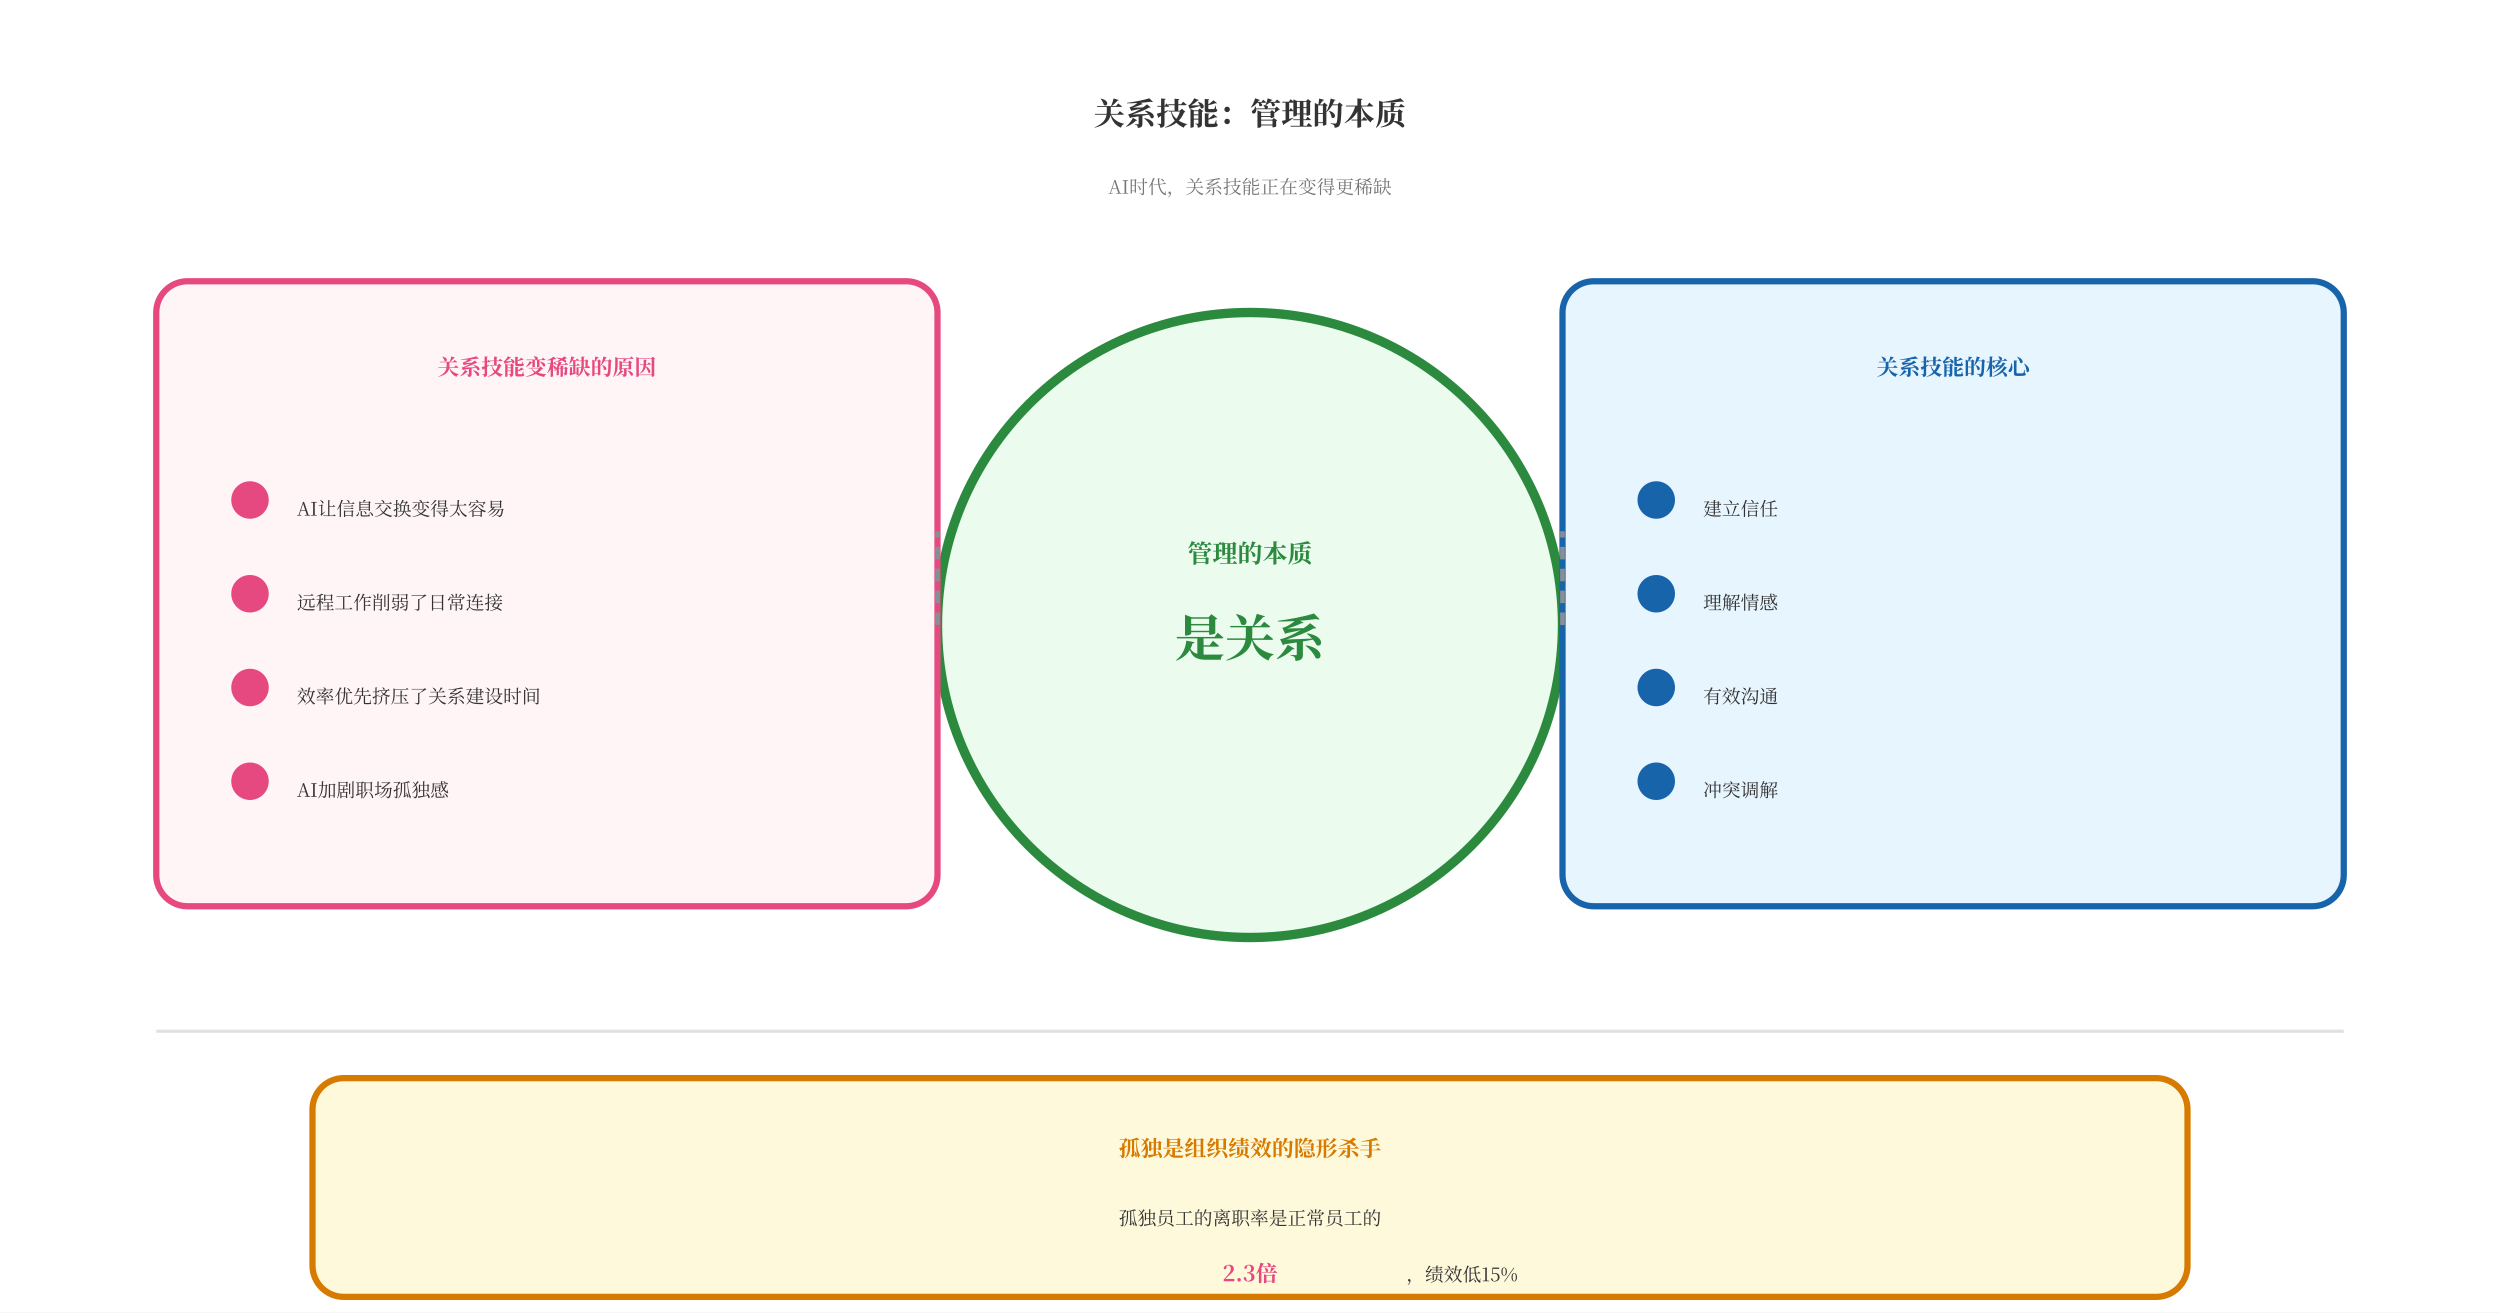
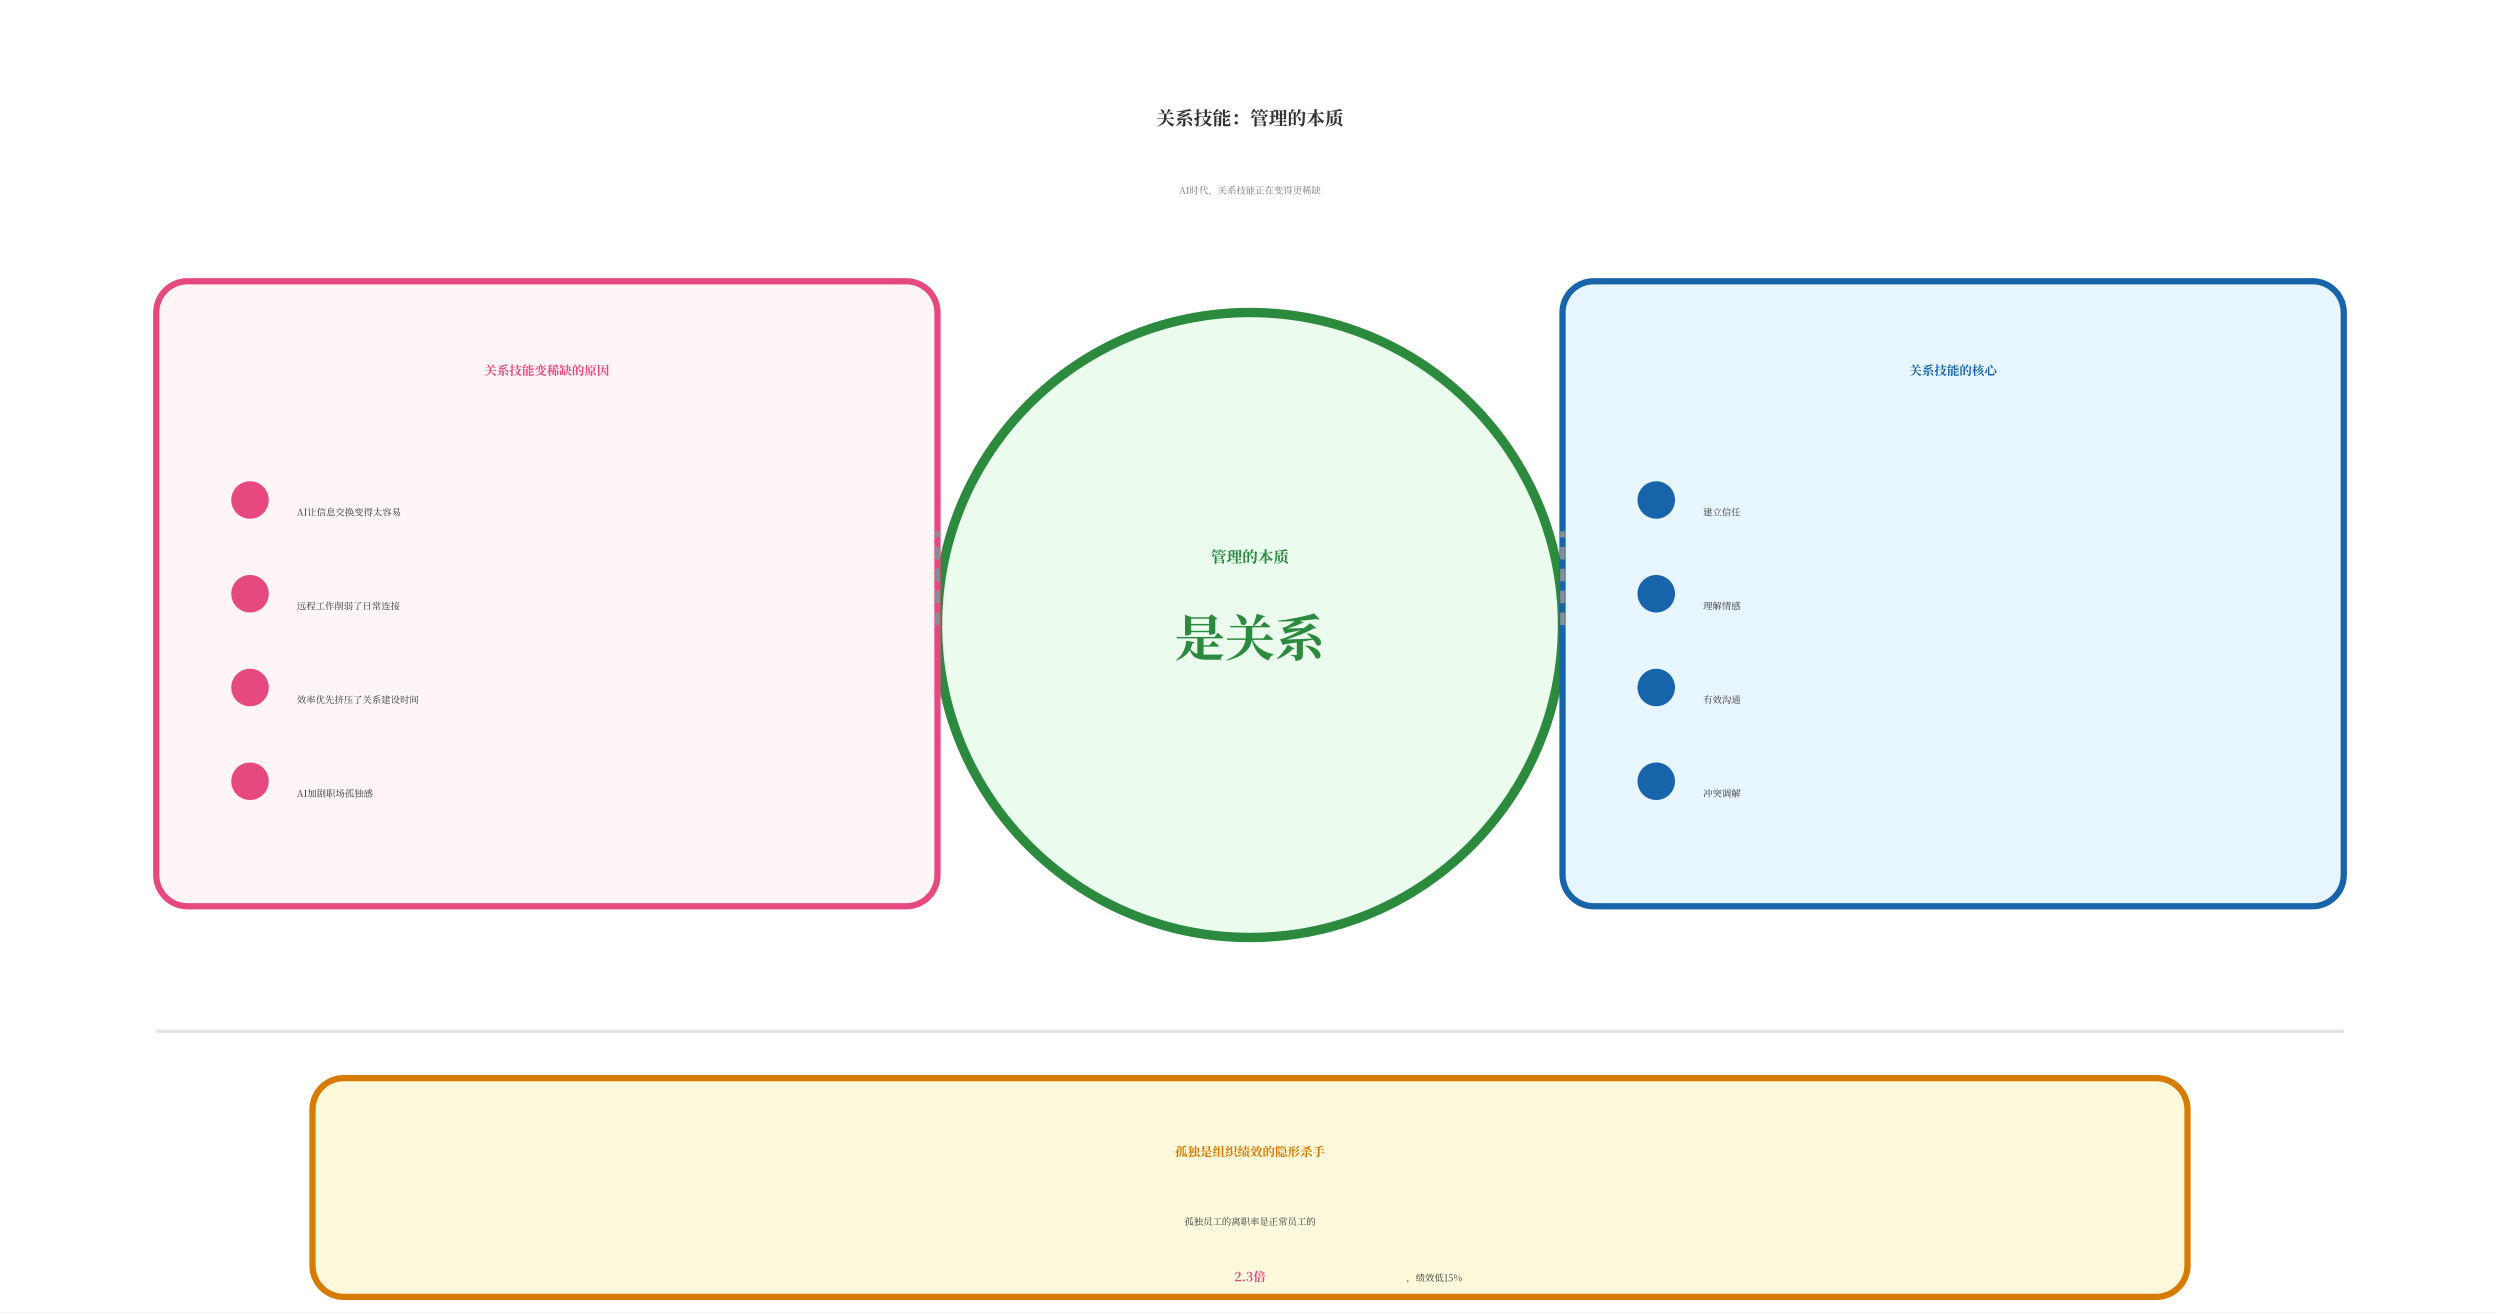
<svg xmlns="http://www.w3.org/2000/svg" viewBox="0 0 800 420" style="font-family: 'Noto Serif CJK SC', serif; background: #fefefe;">
  <rect width="800" height="420" fill="white" />
-   <text x="400" y="40" text-anchor="middle" font-size="10" font-weight="bold" fill="#333">关系技能：管理的本质</text>
-   <text x="400" y="62" text-anchor="middle" font-size="6" fill="#777">AI时代，关系技能正在变得更稀缺</text>
+   <text x="400" y="40" text-anchor="middle" font-size="6" font-weight="bold" fill="#333">关系技能：管理的本质</text>
+   <text x="400" y="62" text-anchor="middle" font-size="3" fill="#777">AI时代，关系技能正在变得更稀缺</text>
  <circle cx="400" cy="200" r="100" fill="#ebfbee" stroke="#2b8a3e" stroke-width="3" />
-   <text x="400" y="180" text-anchor="middle" font-size="8" font-weight="bold" fill="#2b8a3e">管理的本质</text>
+   <text x="400" y="180" text-anchor="middle" font-size="5" font-weight="bold" fill="#2b8a3e">管理的本质</text>
  <text x="400" y="210" text-anchor="middle" font-size="16" font-weight="bold" fill="#2b8a3e">是关系</text>
  <rect x="50" y="90" width="250" height="200" rx="10" fill="#fff5f7" stroke="#e64980" stroke-width="2" />
-   <text x="175" y="120" text-anchor="middle" font-size="7" font-weight="bold" fill="#e64980">关系技能变稀缺的原因</text>
+   <text x="175" y="120" text-anchor="middle" font-size="4" font-weight="bold" fill="#e64980">关系技能变稀缺的原因</text>
  <circle cx="80" cy="160" r="6" fill="#e64980" />
-   <text x="95" y="165" font-size="6" fill="#333">AI让信息交换变得太容易</text>
+   <text x="95" y="165" font-size="3" fill="#333">AI让信息交换变得太容易</text>
  <circle cx="80" cy="190" r="6" fill="#e64980" />
-   <text x="95" y="195" font-size="6" fill="#333">远程工作削弱了日常连接</text>
+   <text x="95" y="195" font-size="3" fill="#333">远程工作削弱了日常连接</text>
  <circle cx="80" cy="220" r="6" fill="#e64980" />
-   <text x="95" y="225" font-size="6" fill="#333">效率优先挤压了关系建设时间</text>
+   <text x="95" y="225" font-size="3" fill="#333">效率优先挤压了关系建设时间</text>
  <circle cx="80" cy="250" r="6" fill="#e64980" />
-   <text x="95" y="255" font-size="6" fill="#333">AI加剧职场孤独感</text>
+   <text x="95" y="255" font-size="3" fill="#333">AI加剧职场孤独感</text>
  <rect x="500" y="90" width="250" height="200" rx="10" fill="#e7f5ff" stroke="#1864ab" stroke-width="2" />
-   <text x="625" y="120" text-anchor="middle" font-size="7" font-weight="bold" fill="#1864ab">关系技能的核心</text>
+   <text x="625" y="120" text-anchor="middle" font-size="4" font-weight="bold" fill="#1864ab">关系技能的核心</text>
  <circle cx="530" cy="160" r="6" fill="#1864ab" />
-   <text x="545" y="165" font-size="6" fill="#333">建立信任</text>
+   <text x="545" y="165" font-size="3" fill="#333">建立信任</text>
  <circle cx="530" cy="190" r="6" fill="#1864ab" />
-   <text x="545" y="195" font-size="6" fill="#333">理解情感</text>
+   <text x="545" y="195" font-size="3" fill="#333">理解情感</text>
  <circle cx="530" cy="220" r="6" fill="#1864ab" />
-   <text x="545" y="225" font-size="6" fill="#333">有效沟通</text>
+   <text x="545" y="225" font-size="3" fill="#333">有效沟通</text>
  <circle cx="530" cy="250" r="6" fill="#1864ab" />
-   <text x="545" y="255" font-size="6" fill="#333">冲突调解</text>
+   <text x="545" y="255" font-size="3" fill="#333">冲突调解</text>
  <path d="M300 200 L300 170" fill="none" stroke="#868e96" stroke-width="1.5" stroke-dasharray="4,3" />
  <path d="M500 200 L500 170" fill="none" stroke="#868e96" stroke-width="1.5" stroke-dasharray="4,3" />
  <line x1="50" y1="330" x2="750" y2="330" stroke="#e0e0e0" stroke-width="1" />
  <rect x="100" y="345" width="600" height="70" rx="10" fill="#fff9db" stroke="#d77a00" stroke-width="2" />
-   <text x="400" y="370" text-anchor="middle" font-size="7" font-weight="bold" fill="#d77a00">孤独是组织绩效的隐形杀手</text>
-   <text x="400" y="392" text-anchor="middle" font-size="6" fill="#333">孤独员工的离职率是正常员工的</text>
-   <text x="400" y="410" text-anchor="middle" font-size="7" font-weight="bold" fill="#e64980">2.3倍</text>
-   <text x="450" y="410" text-anchor="start" font-size="6" fill="#333">，绩效低15%</text>
+   <text x="400" y="370" text-anchor="middle" font-size="4" font-weight="bold" fill="#d77a00">孤独是组织绩效的隐形杀手</text>
+   <text x="400" y="392" text-anchor="middle" font-size="3" fill="#333">孤独员工的离职率是正常员工的</text>
+   <text x="400" y="410" text-anchor="middle" font-size="4" font-weight="bold" fill="#e64980">2.3倍</text>
+   <text x="450" y="410" text-anchor="start" font-size="3" fill="#333">，绩效低15%</text>
</svg>
